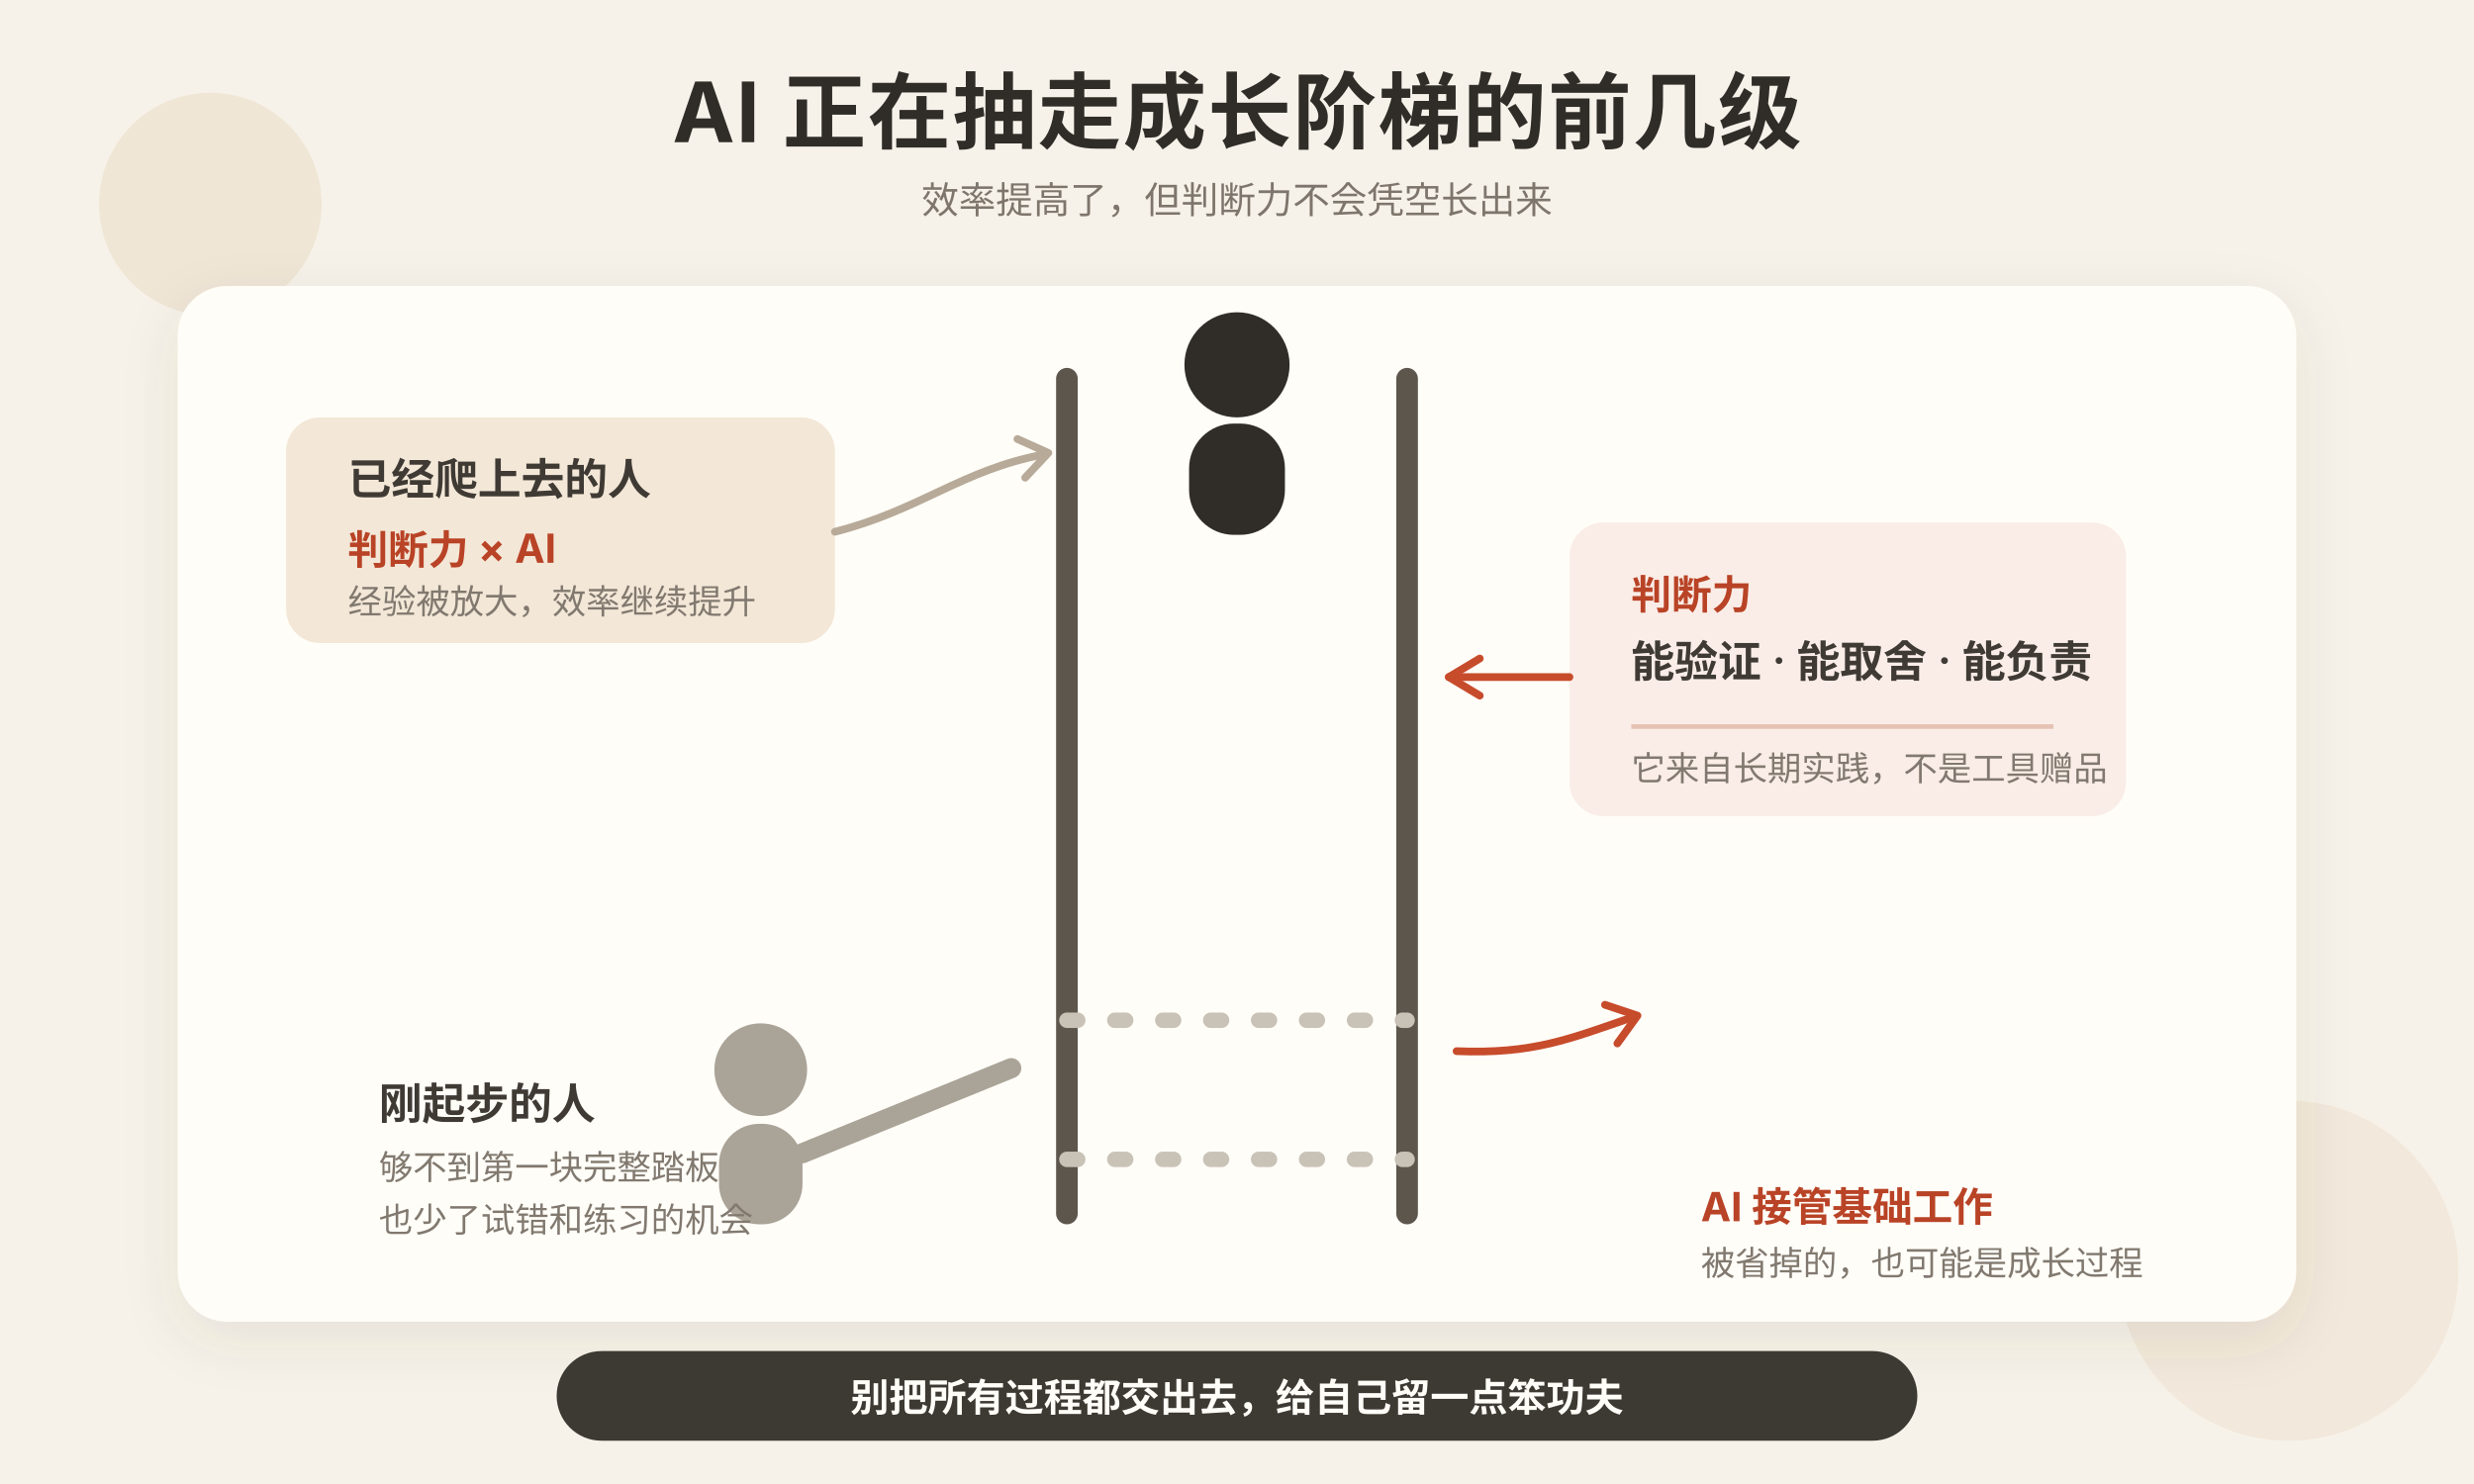
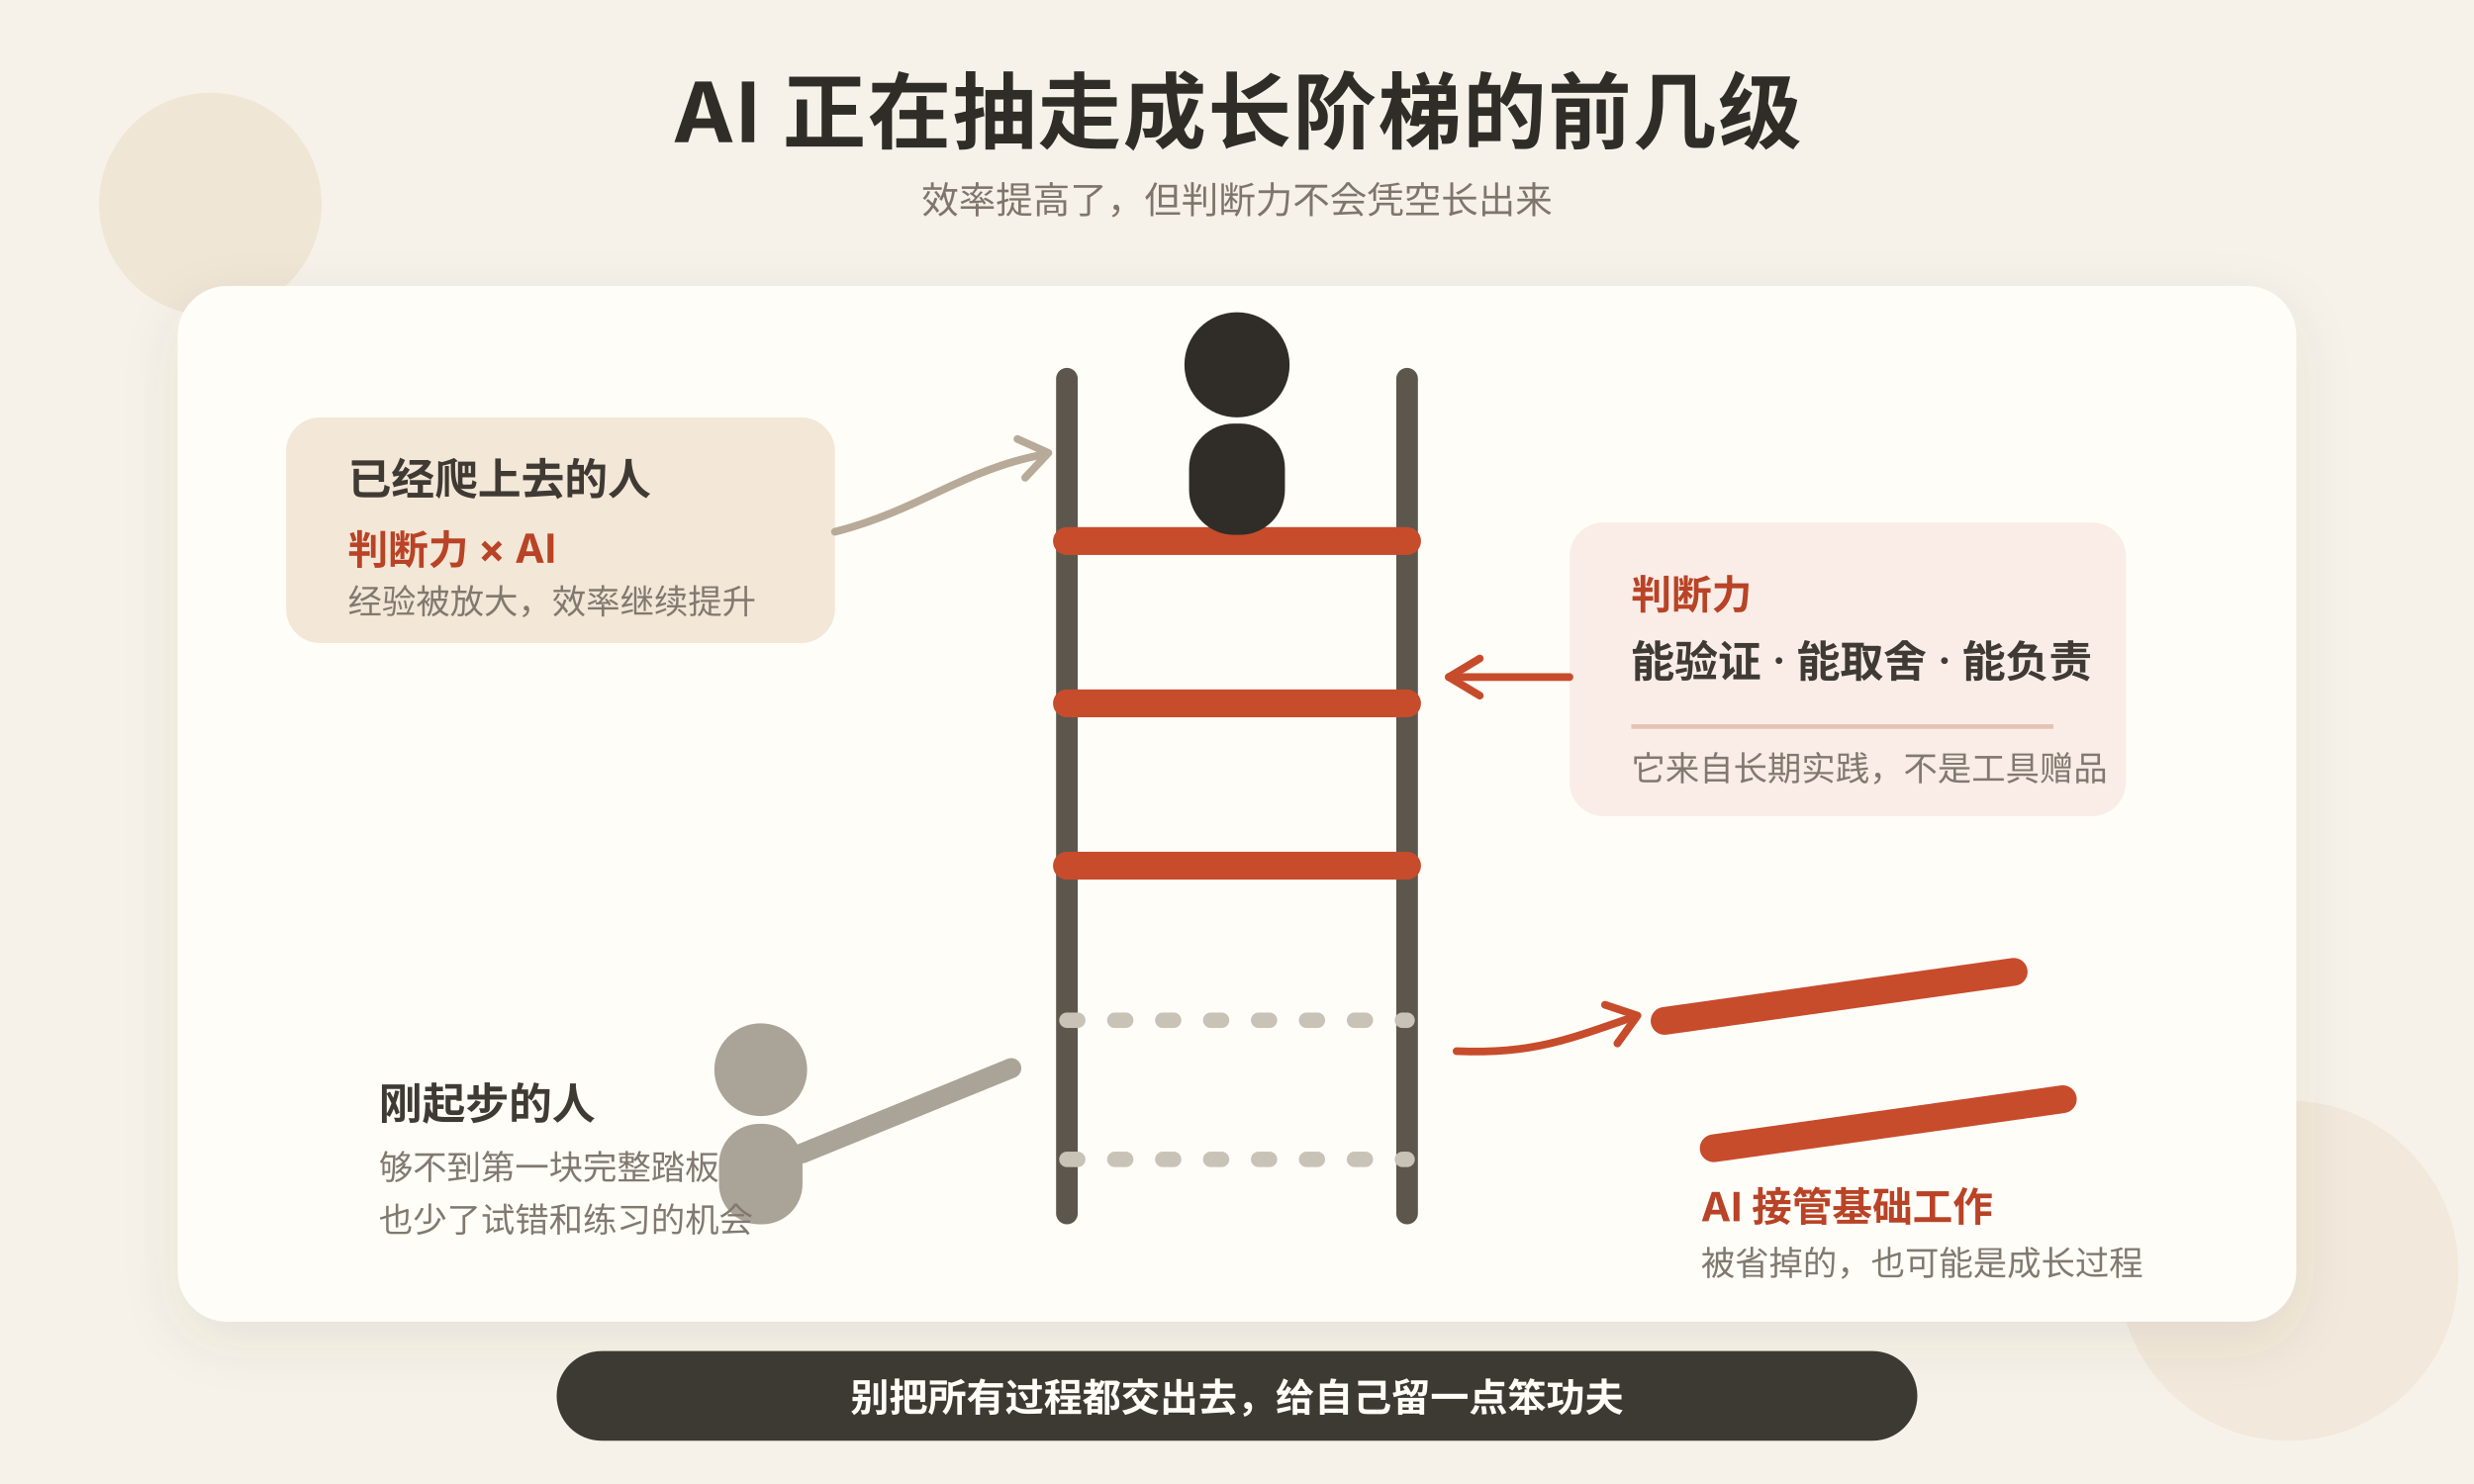
<svg xmlns="http://www.w3.org/2000/svg" width="1600" height="960" viewBox="0 0 1600 960" role="img" aria-labelledby="title desc">
  <defs>
    <filter id="shadow" x="-20%" y="-20%" width="140%" height="140%">
      <feDropShadow dx="0" dy="12" stdDeviation="18" flood-color="#574b3d" flood-opacity="0.10" />
    </filter>
    <linearGradient id="warm" x1="0" y1="0" x2="1" y2="1">
      <stop offset="0" stop-color="#D7643C" />
      <stop offset="1" stop-color="#B94326" />
    </linearGradient>
    <style>
      .cn { font-family: -apple-system, BlinkMacSystemFont, "PingFang SC", "Hiragino Sans GB", "Microsoft YaHei", sans-serif; }
      .title { font-size: 54px; font-weight: 700; fill: #302D29; letter-spacing: 1px; }
      .subtitle { font-size: 24px; fill: #7E766C; }
      .label { font-size: 28px; font-weight: 600; fill: #3F3A34; }
      .small { font-size: 22px; fill: #81796F; }
      .accent { fill: #C74C2C; }
      .accentText { font-size: 26px; font-weight: 650; fill: #B94326; }
      .white { fill: #FFFDF8; }
    </style>
  </defs>
  <rect width="1600" height="960" fill="#F7F2E9" />
  <circle cx="136" cy="132" r="72" fill="#EBDCC7" opacity="0.55" />
  <circle cx="1480" cy="822" r="110" fill="#EBDCC7" opacity="0.42" />
  <text x="800" y="92" text-anchor="middle" class="cn title">AI 正在抽走成长阶梯的前几级</text>
  <text x="800" y="138" text-anchor="middle" class="cn subtitle">效率提高了，但判断力不会凭空长出来</text>
  <rect x="115" y="185" width="1370" height="670" rx="32" fill="#FFFDF8" filter="url(#shadow)" />
  <line x1="690" y1="245" x2="690" y2="785" stroke="#5C564D" stroke-width="14" stroke-linecap="round" />
  <line x1="910" y1="245" x2="910" y2="785" stroke="#5C564D" stroke-width="14" stroke-linecap="round" />
-   <line x1="690" y1="350" x2="910" y2="350" stroke="url(#warm)" stroke-width="18" stroke-linecap="round" />
-   <line x1="690" y1="455" x2="910" y2="455" stroke="url(#warm)" stroke-width="18" stroke-linecap="round" />
-   <line x1="690" y1="560" x2="910" y2="560" stroke="url(#warm)" stroke-width="18" stroke-linecap="round" />
+   <rect x="681" y="341" width="238" height="18" rx="9" fill="#C74C2C" />
+   <rect x="681" y="446" width="238" height="18" rx="9" fill="#C74C2C" />
+   <rect x="681" y="551" width="238" height="18" rx="9" fill="#C74C2C" />
  <line x1="690" y1="660" x2="910" y2="660" stroke="#C9C2B7" stroke-width="10" stroke-linecap="round" stroke-dasharray="7 24" />
  <line x1="690" y1="750" x2="910" y2="750" stroke="#C9C2B7" stroke-width="10" stroke-linecap="round" stroke-dasharray="7 24" />
  <circle cx="800" cy="236" r="34" fill="#302D29" />
  <rect x="769" y="274" width="62" height="72" rx="29" fill="#302D29" />
  <rect x="185" y="270" width="355" height="146" rx="22" fill="#F3E7D7" />
  <text x="225" y="320" class="cn label">已经爬上去的人</text>
  <text x="225" y="365" class="cn accentText">判断力 × AI</text>
  <text x="225" y="397" class="cn small">经验被放大，效率继续提升</text>
  <path d="M540 344 C595 330, 622 304, 675 294" fill="none" stroke="#B8AA98" stroke-width="5" stroke-linecap="round" />
  <path d="M658 284 L678 293 L663 309" fill="none" stroke="#B8AA98" stroke-width="5" stroke-linecap="round" stroke-linejoin="round" />
  <rect x="1015" y="338" width="360" height="190" rx="22" fill="#FAEDE7" />
  <text x="1055" y="394" class="cn accentText">判断力</text>
  <text x="1055" y="438" class="cn label">能验证 · 能取舍 · 能负责</text>
  <line x1="1055" y1="470" x2="1328" y2="470" stroke="#E5C2B4" stroke-width="3" />
  <text x="1055" y="505" class="cn small">它来自长期实践，不是工具赠品</text>
  <path d="M1015 438 L937 438" fill="none" stroke="#C74C2C" stroke-width="5" stroke-linecap="round" />
  <path d="M957 426 L937 438 L957 450" fill="none" stroke="#C74C2C" stroke-width="5" stroke-linecap="round" stroke-linejoin="round" />
  <circle cx="492" cy="692" r="30" fill="#AAA397" />
  <rect x="465" y="727" width="54" height="65" rx="26" fill="#AAA397" />
  <line x1="519" y1="746" x2="654" y2="691" stroke="#AAA397" stroke-width="13" stroke-linecap="round" />
  <text x="245" y="724" class="cn label">刚起步的人</text>
  <text x="245" y="763" class="cn small">够不到第一块完整踏板</text>
  <text x="245" y="797" class="cn small">也少了试错和练习的机会</text>
  <g transform="rotate(-8 1210 676)">
-     <line x1="1080" y1="642" x2="1308" y2="642" stroke="url(#warm)" stroke-width="18" stroke-linecap="round" />
-     <line x1="1100" y1="728" x2="1328" y2="728" stroke="url(#warm)" stroke-width="18" stroke-linecap="round" />
+     <rect x="1071" y="633" width="246" height="18" rx="9" fill="#C74C2C" />
+     <rect x="1091" y="719" width="246" height="18" rx="9" fill="#C74C2C" />
  </g>
  <path d="M942 680 C992 682, 1015 672, 1056 658" fill="none" stroke="#C74C2C" stroke-width="5" stroke-linecap="round" />
  <path d="M1038 650 L1059 657 L1046 675" fill="none" stroke="#C74C2C" stroke-width="5" stroke-linecap="round" stroke-linejoin="round" />
  <text x="1100" y="790" class="cn accentText">AI 接管基础工作</text>
  <text x="1100" y="825" class="cn small">被省掉的，也可能是成长过程</text>
  <rect x="360" y="874" width="880" height="58" rx="29" fill="#3D3933" />
  <text x="800" y="913" text-anchor="middle" class="cn" font-size="25" font-weight="600" fill="#FFFDF8">别把所有过程都交出去，给自己留一点笨功夫</text>
</svg>
